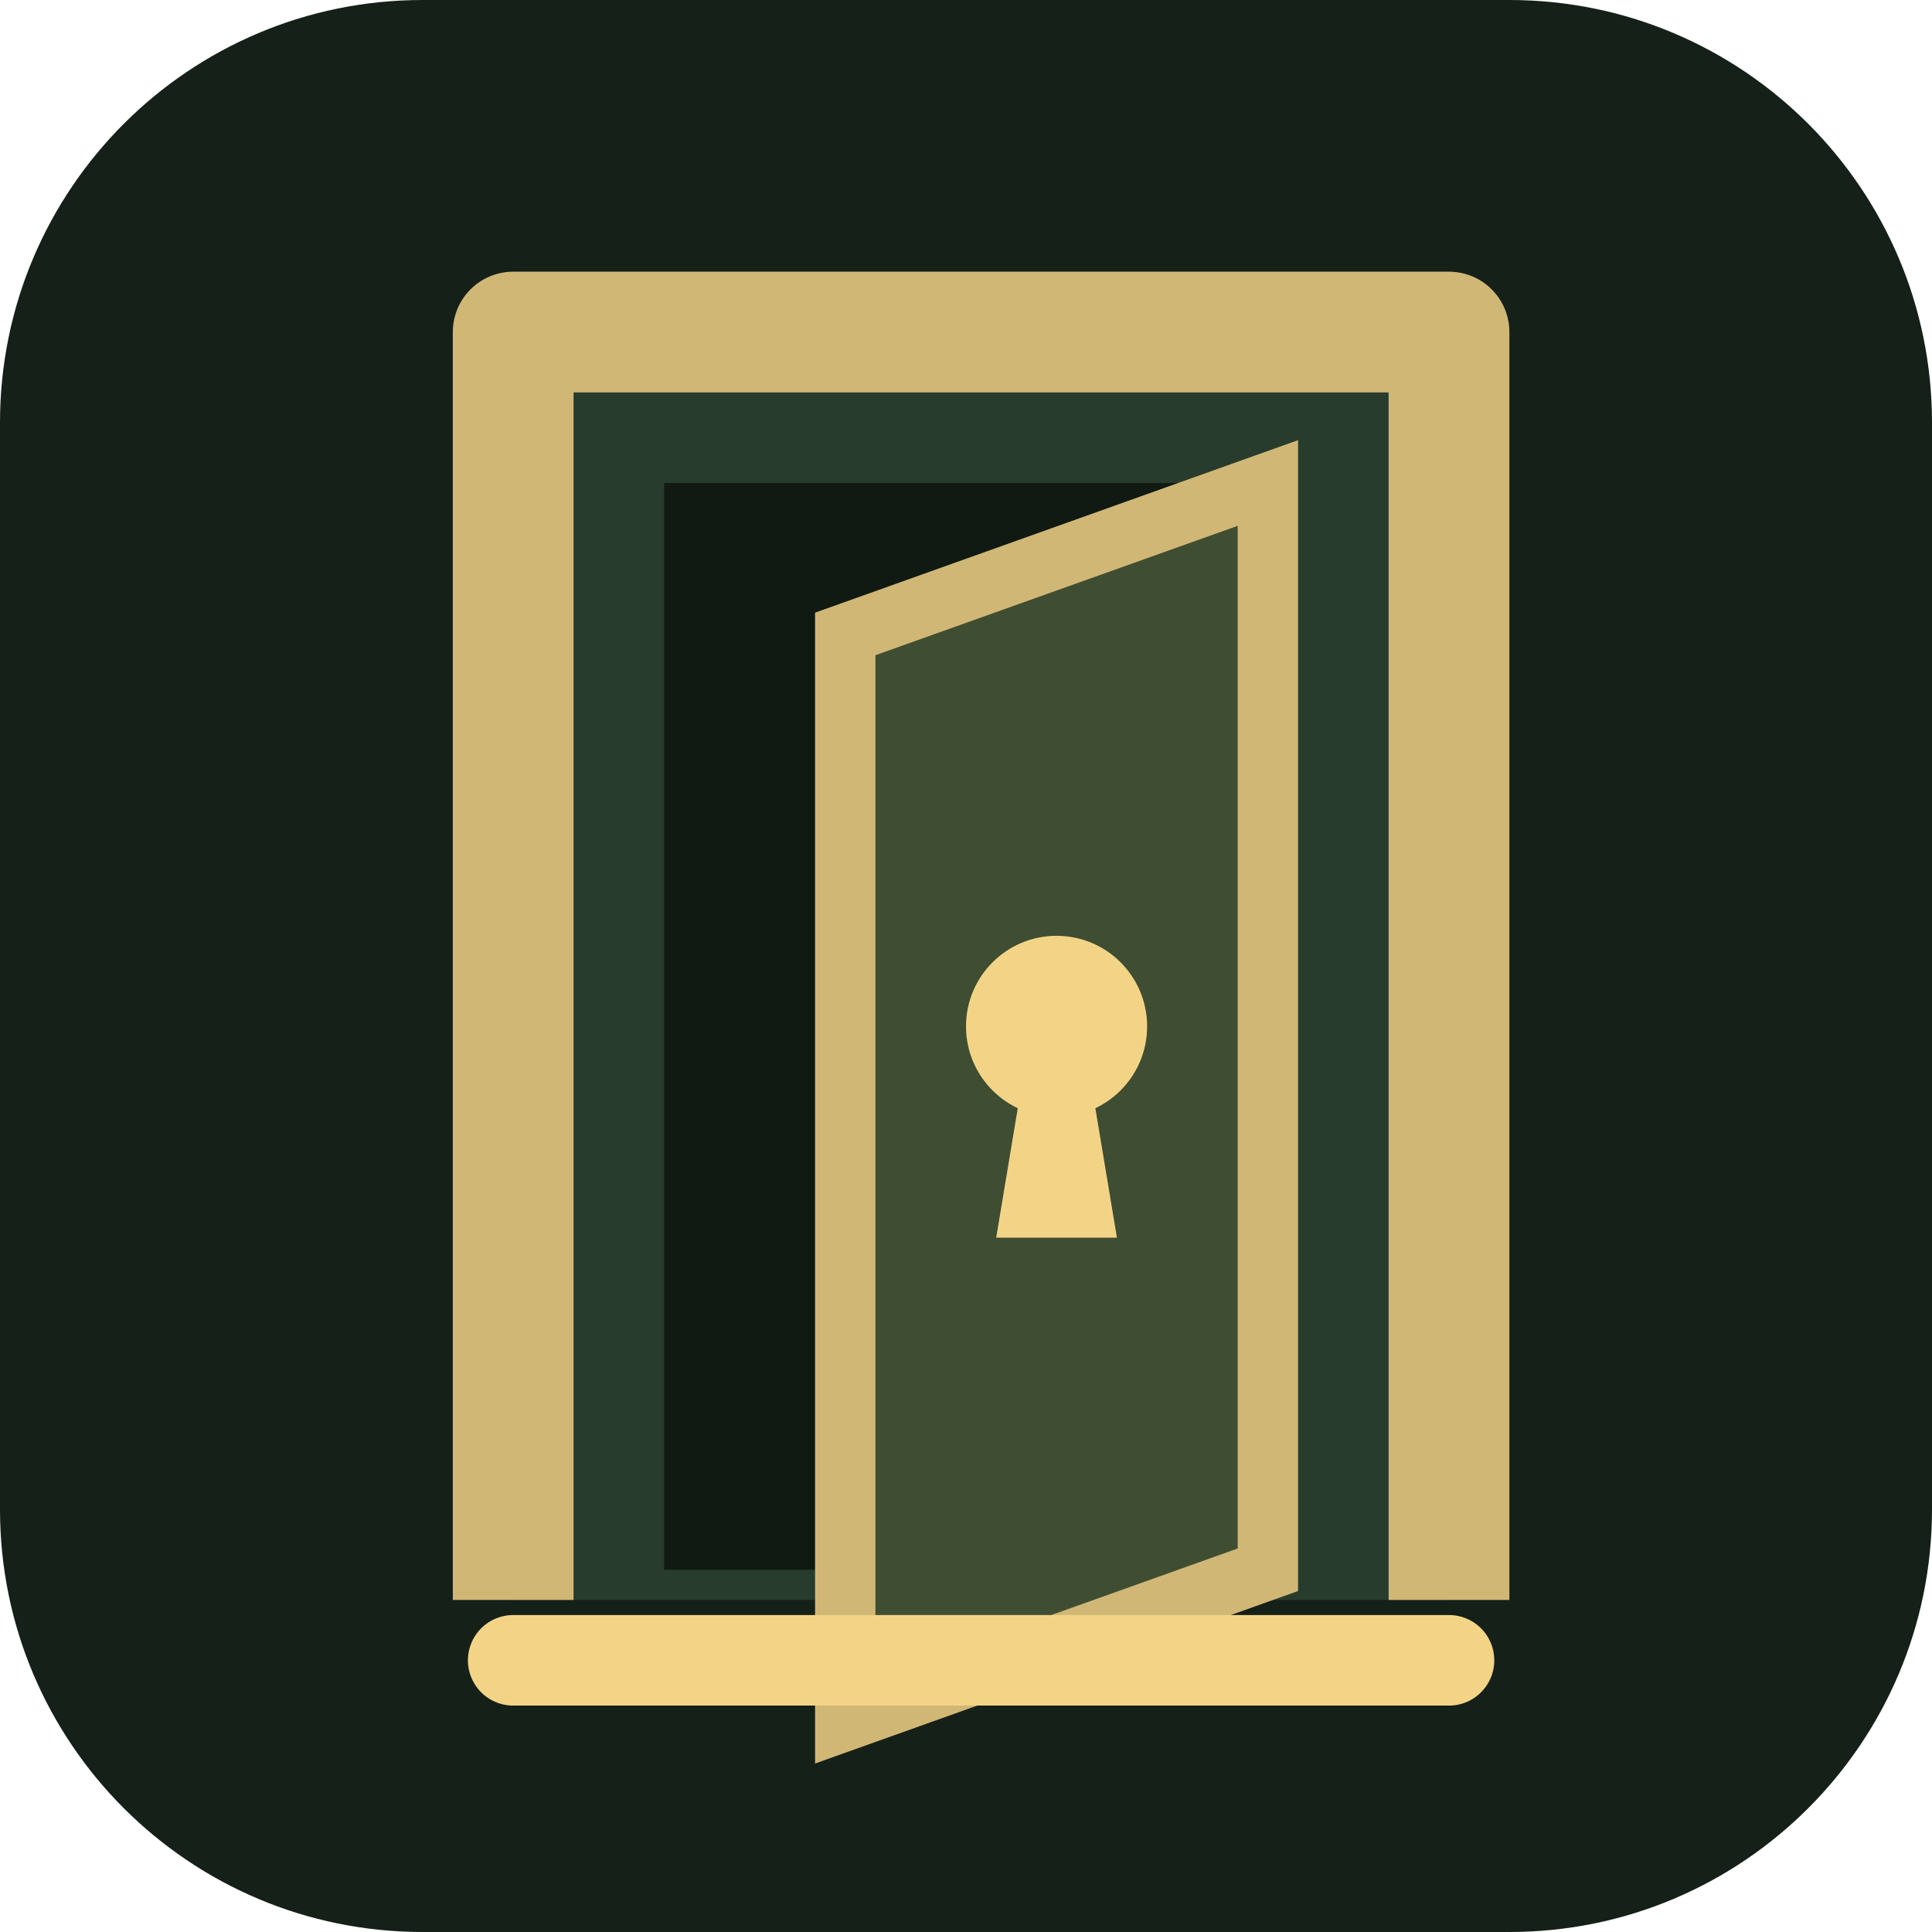
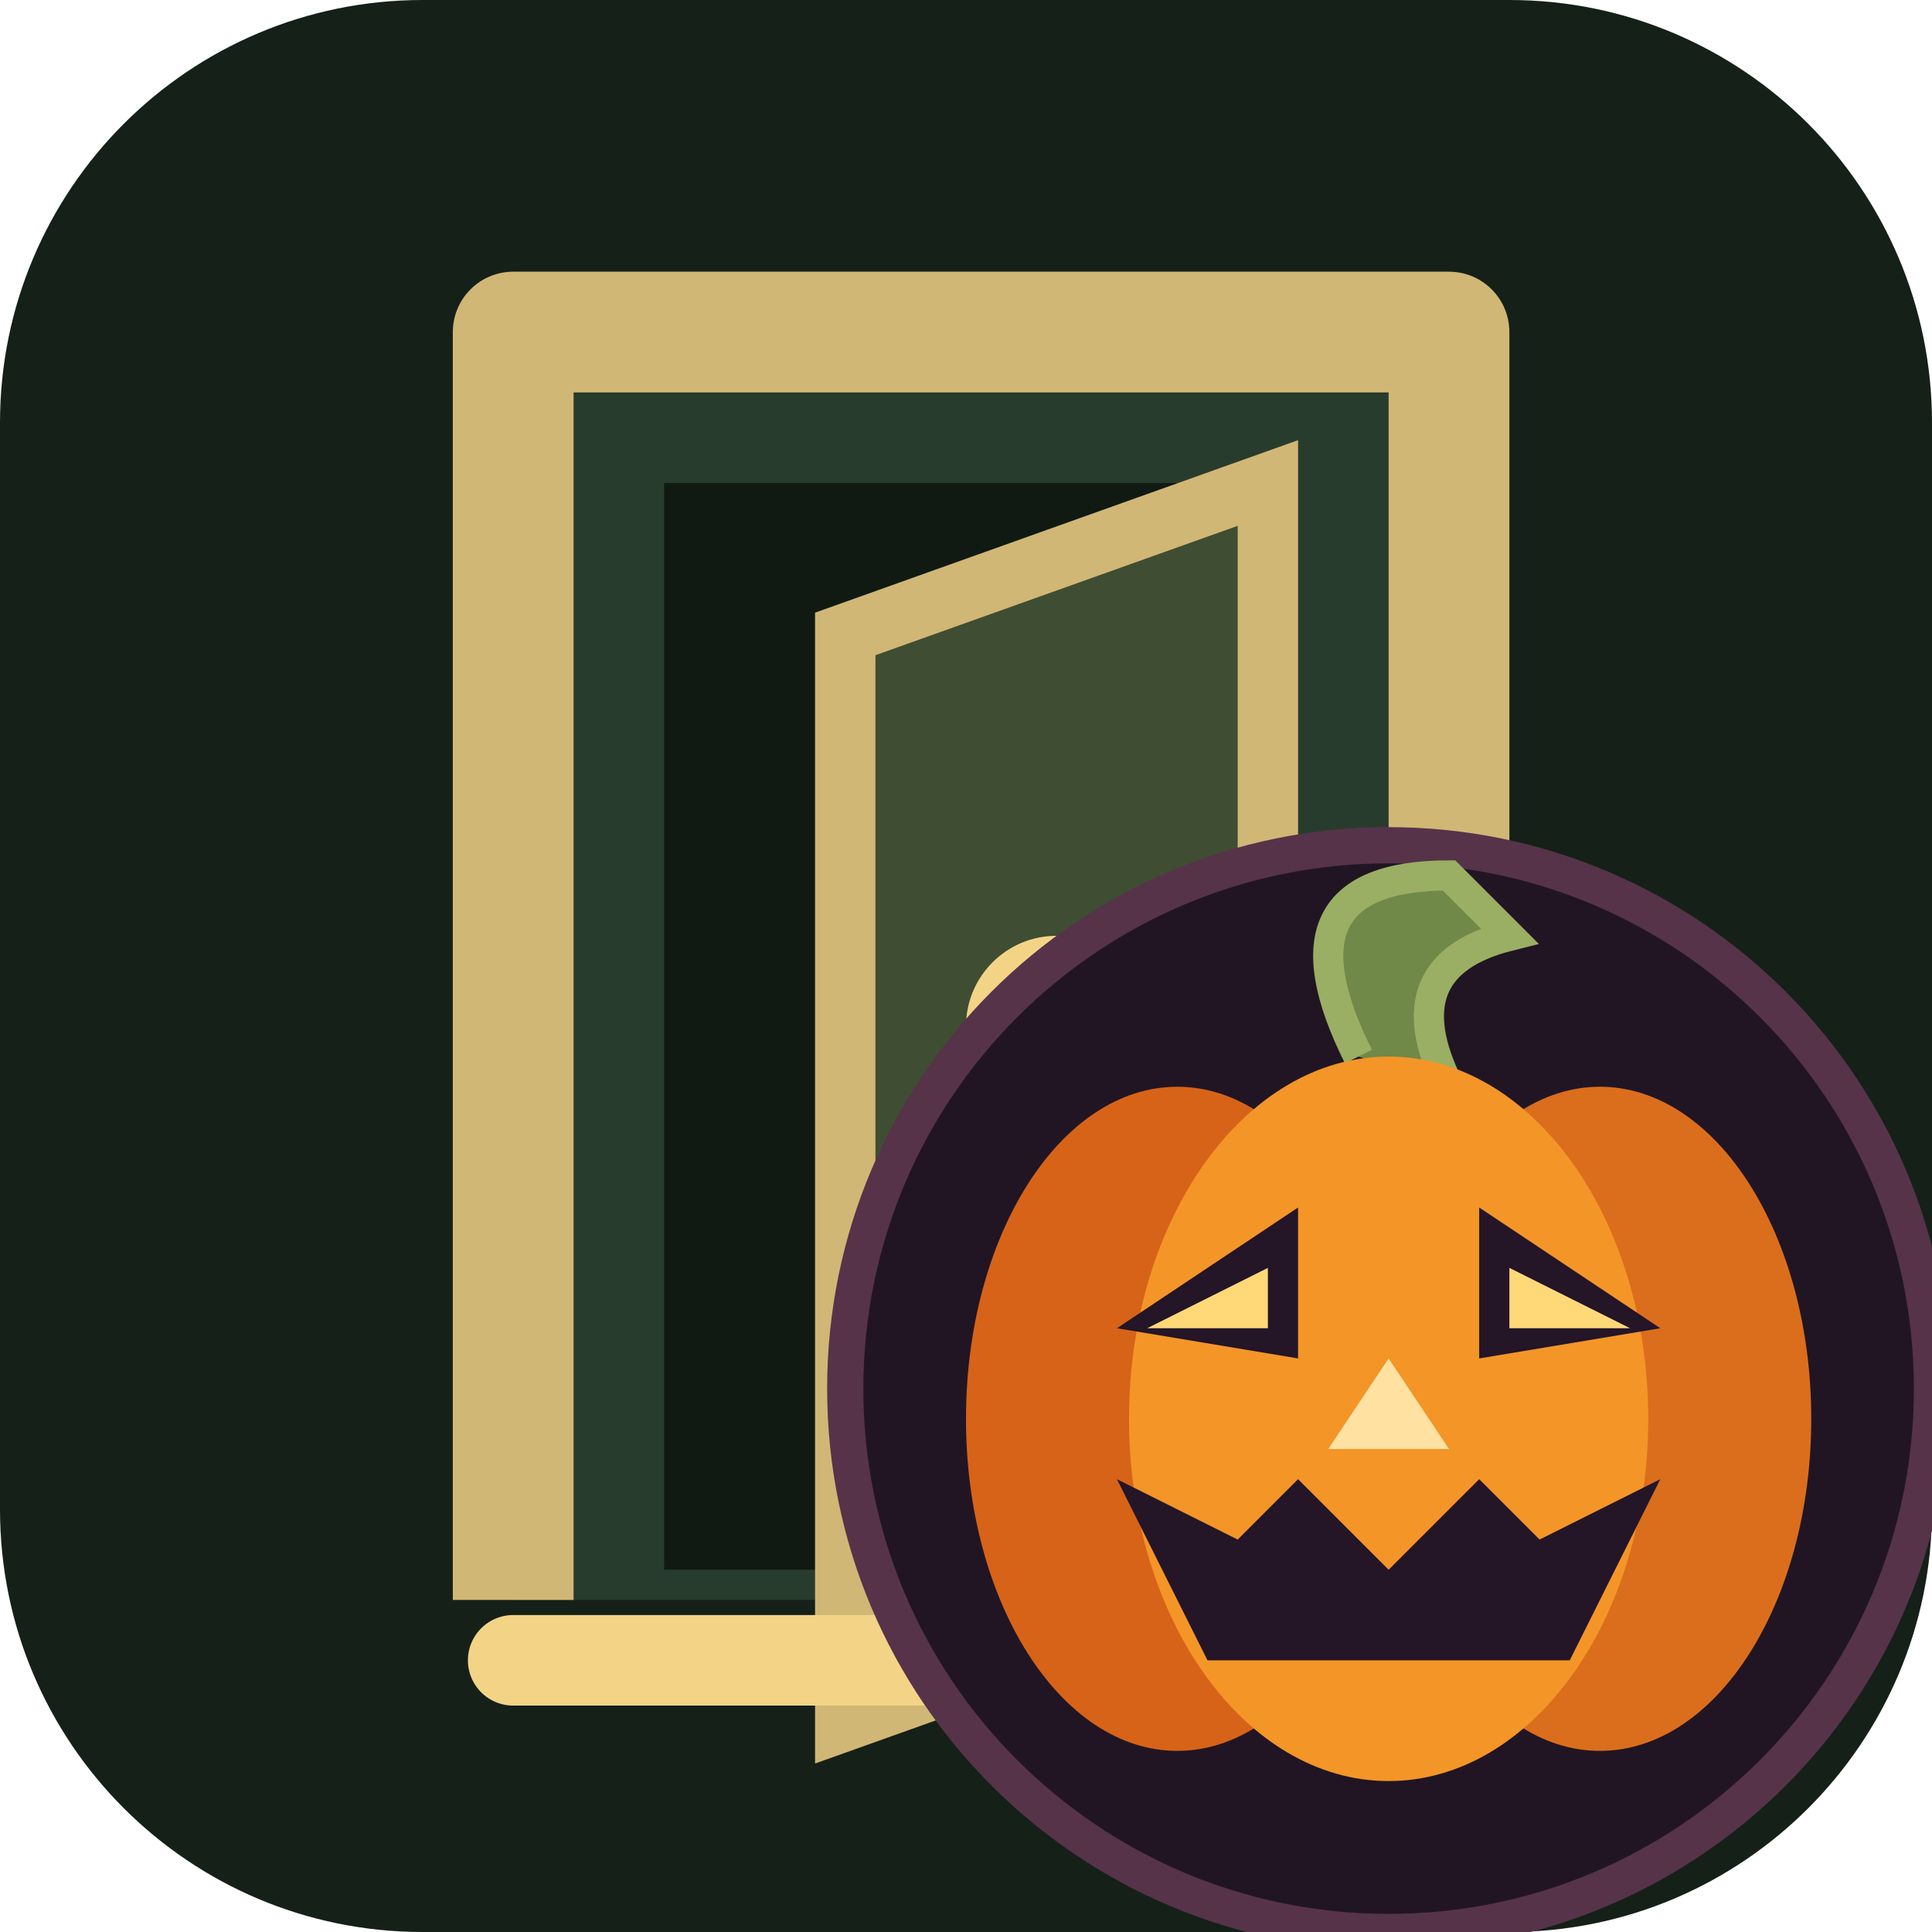
<svg xmlns="http://www.w3.org/2000/svg" viewBox="0 0 64 64">
  <rect width="64" height="64" rx="14" fill="#152019" />
  <path d="M17 53V11h31v42" fill="#283c2d" stroke="#d1b775" stroke-width="4" stroke-linejoin="round" />
  <path d="M22 16h20v36H22z" fill="#101a13" />
  <path d="M42 16v36l-14 5V21z" fill="#3f4d32" stroke="#d1b775" stroke-width="2" />
  <circle cx="35" cy="34" r="3" fill="#f3d487" />
  <path d="m34 35-1 6h4l-1-6" fill="#f3d487" />
  <path d="M17 55h31" stroke="#f3d487" stroke-width="3" stroke-linecap="round" />
+   <g id="halloween-pumpkin" transform="translate(46 46)">
+     <circle r="18" fill="#211524" stroke="#563349" stroke-width="1.2" />
+     <path d="M-1-11Q-4-17 2-17L4-15Q0-14 2-10" fill="#708848" stroke="#9aaf63" stroke-width="1" />
+     <ellipse cx="-7" cy="1" rx="7" ry="11" fill="#d76318" />
+     <ellipse cx="7" cy="1" rx="7" ry="11" fill="#db6e1d" />
+     <ellipse cx="0" cy="1" rx="8.6" ry="12" fill="#f49528" />
+     <path d="M-9-2-3-6-3-1ZM9-2 3-6 3-1Z" fill="#241527" />
+     <path d="M-9 3-5 5-3 3 0 6 3 3 5 5 9 3 6 9H-6Z" fill="#241527" />
+     <path d="m0-1-2 3h4Z" fill="#ffe2a2" />
+     <path d="M-8-2-4-4-4-2ZM8-2 4-4 4-2Z" fill="#ffd978" />
+   </g>
</svg>
